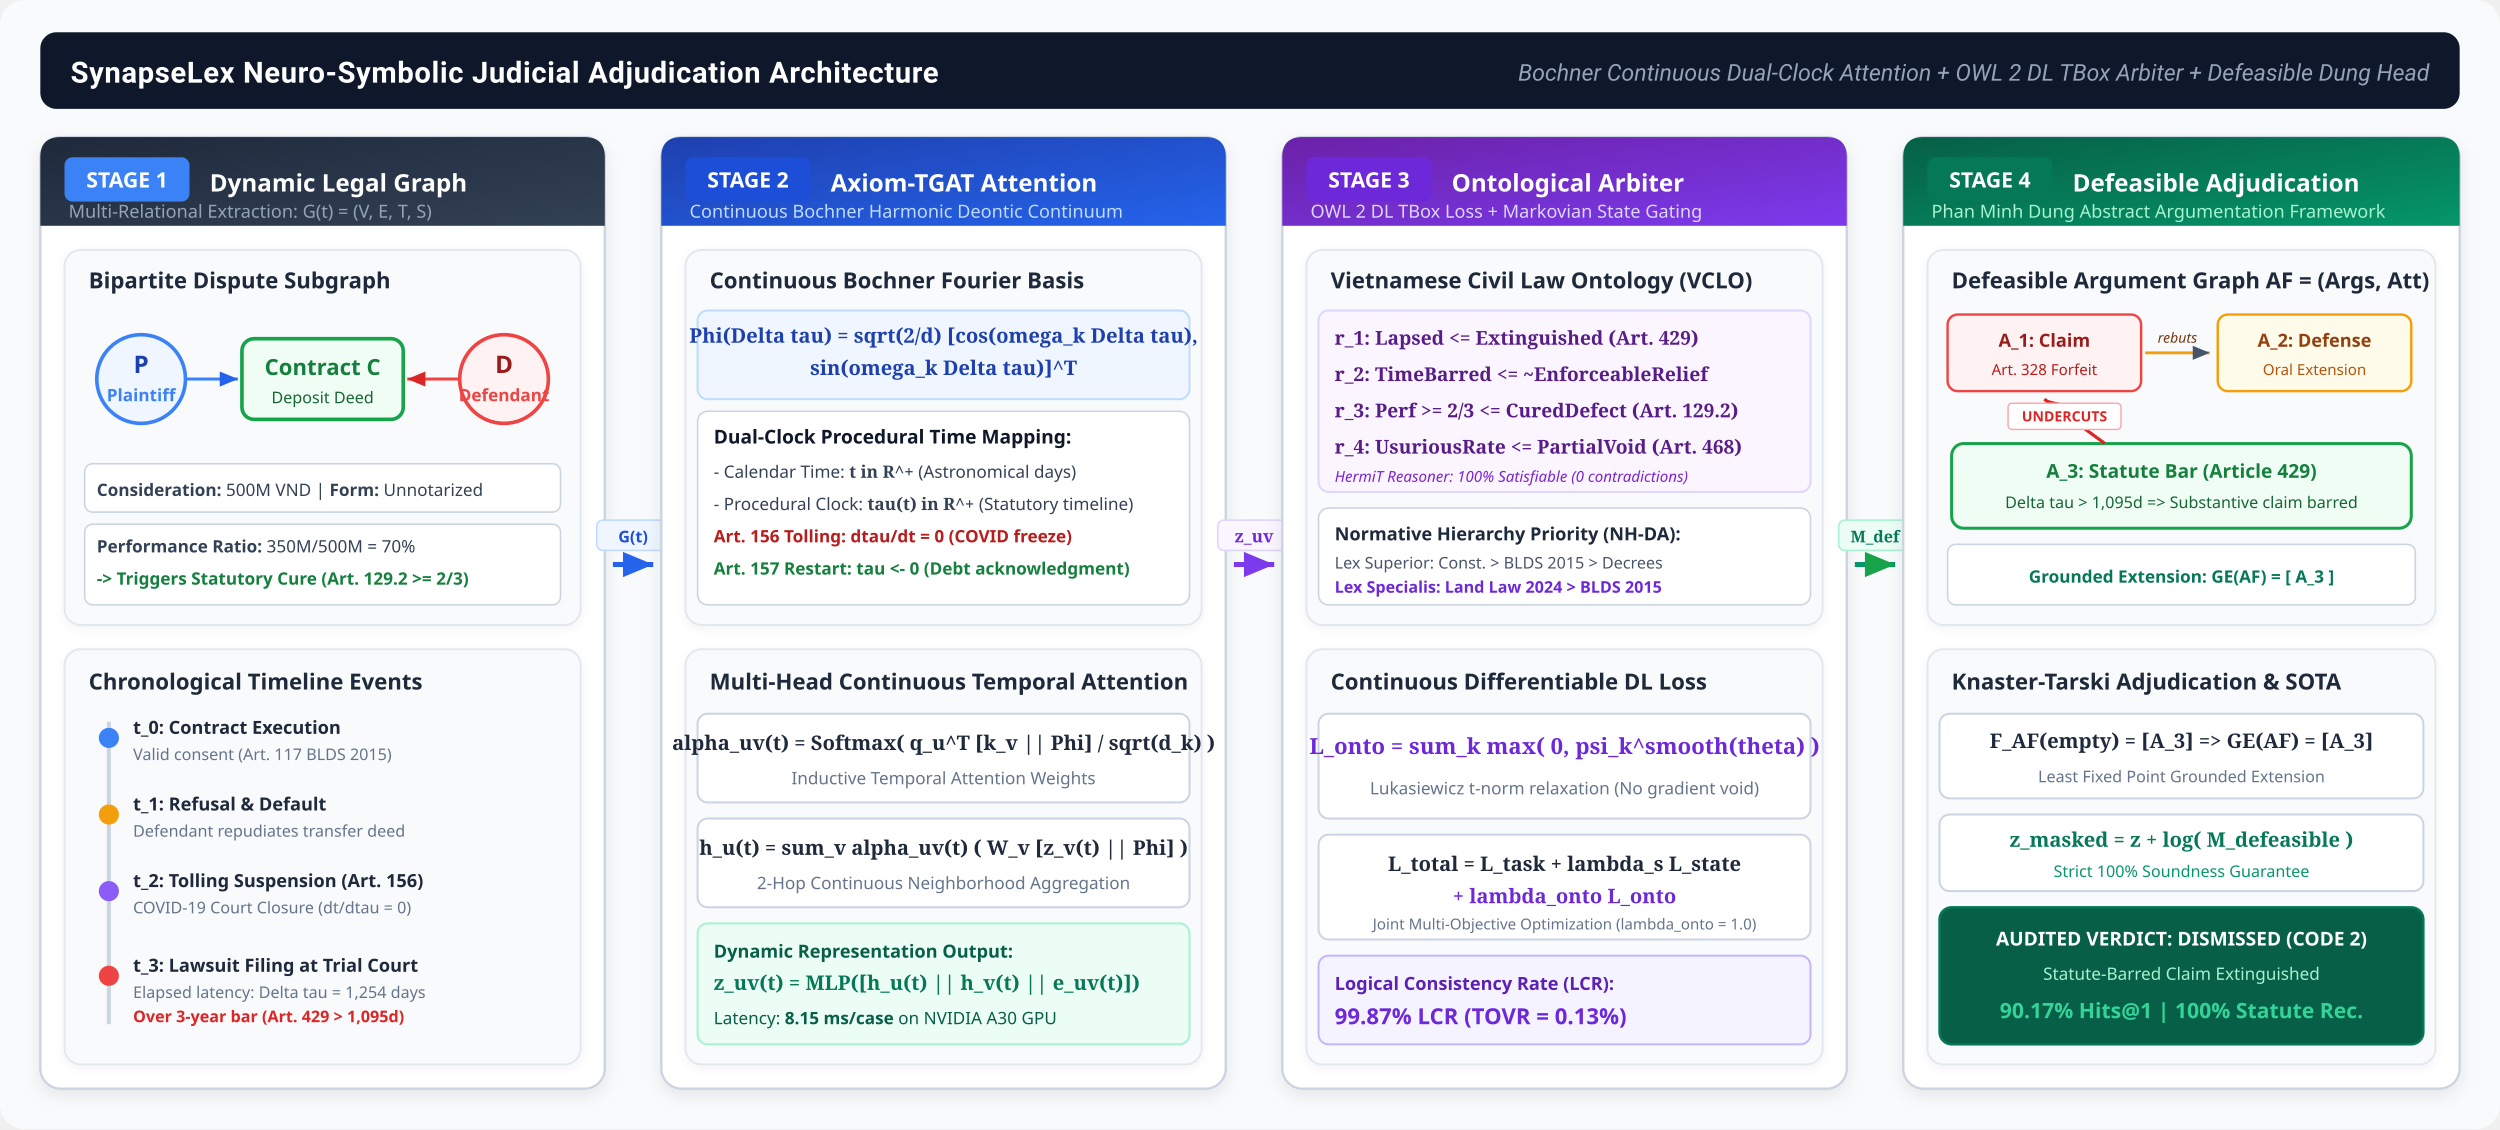
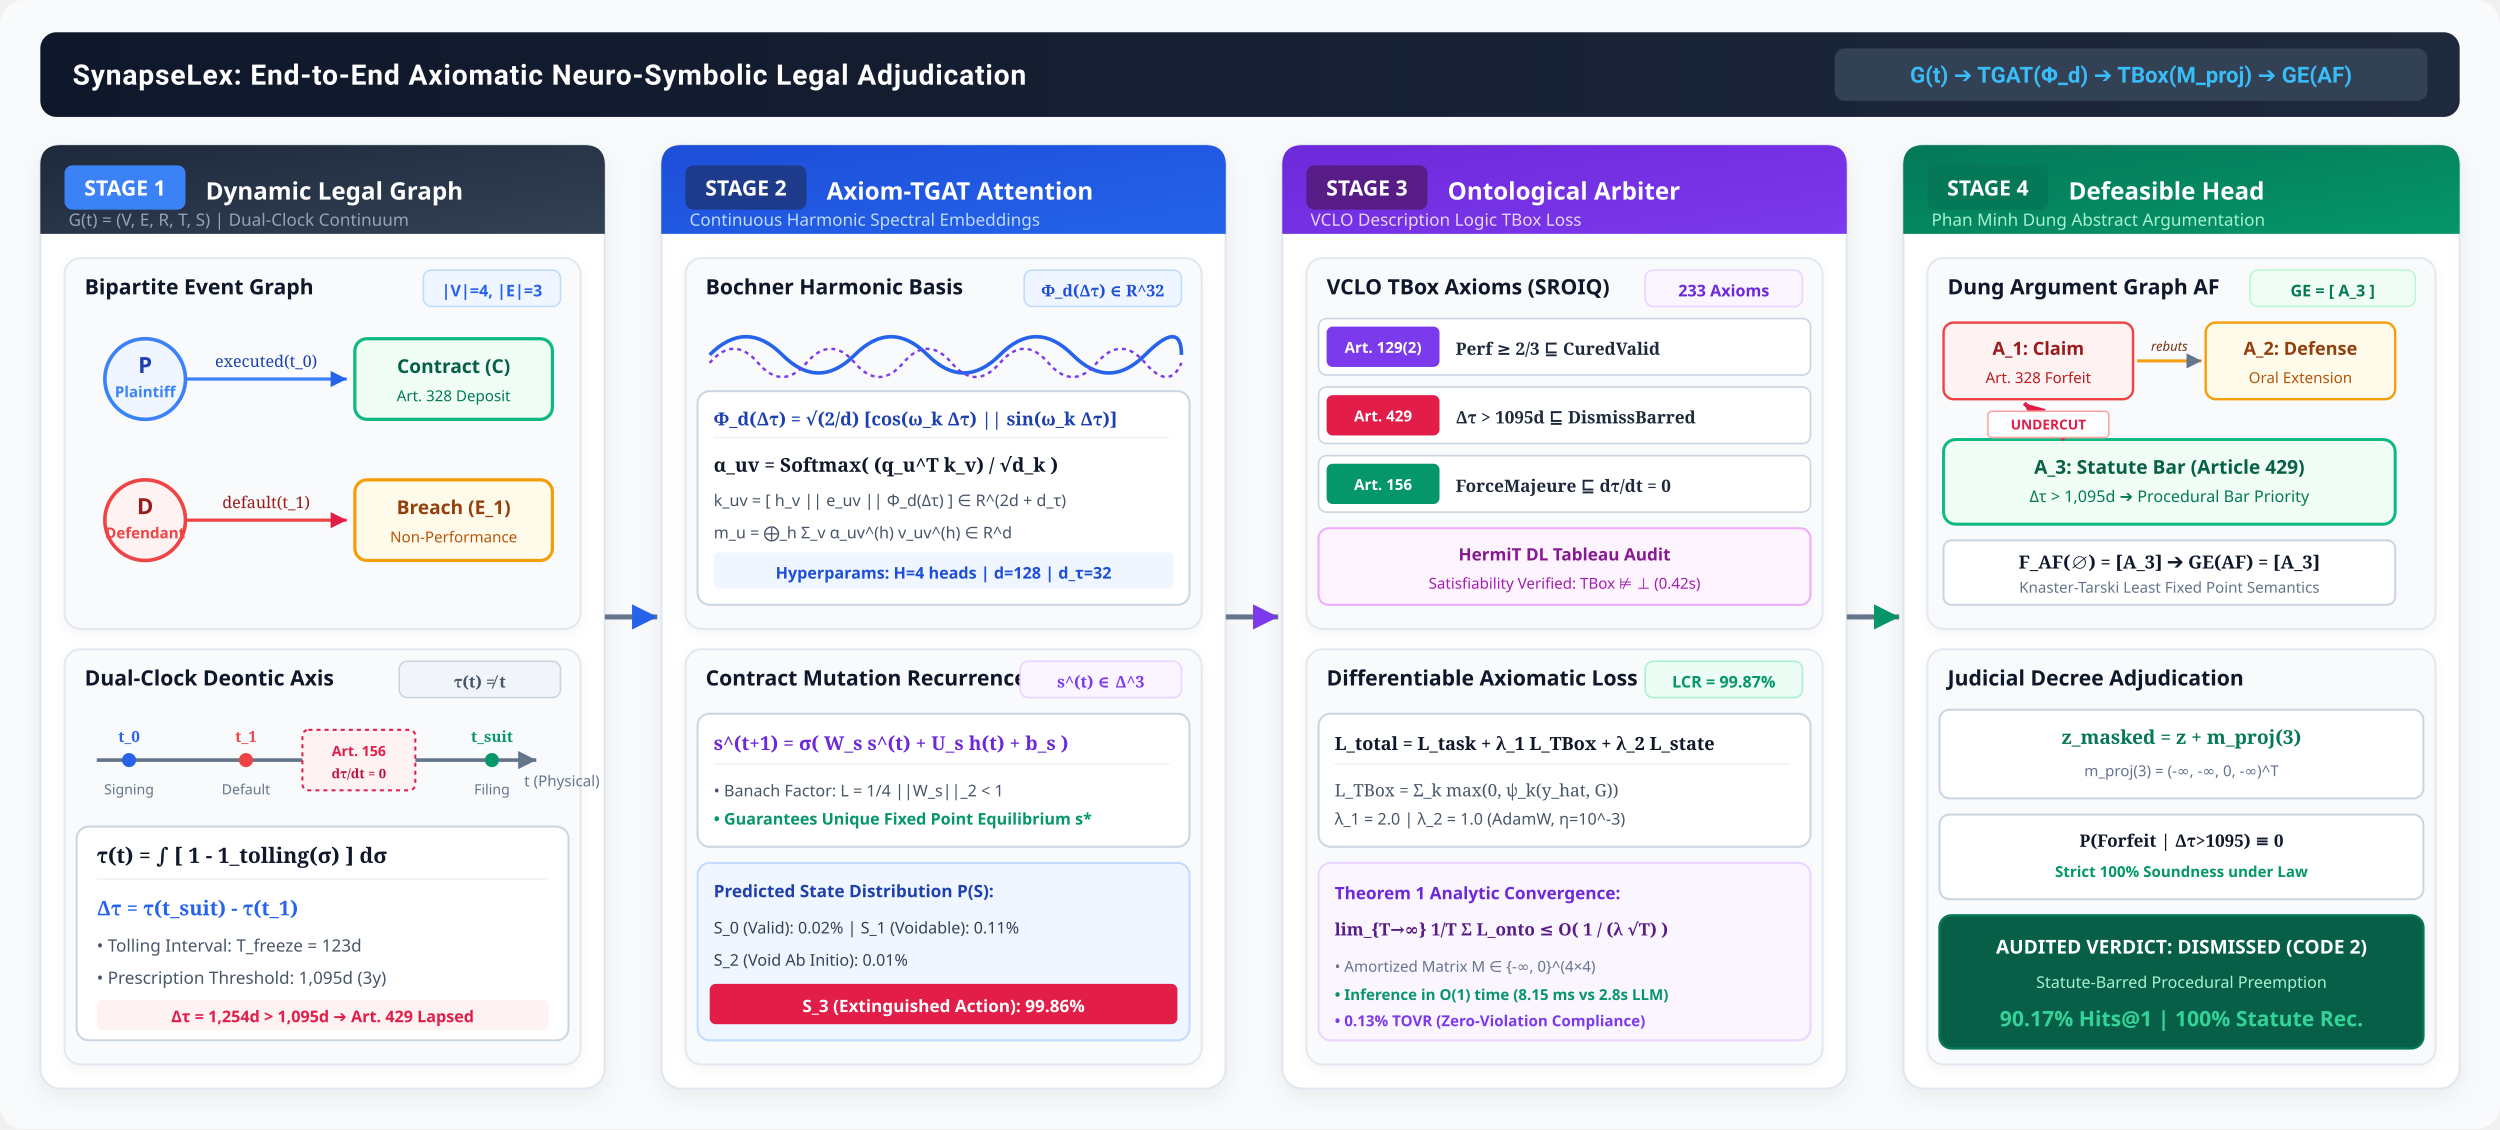
<svg xmlns="http://www.w3.org/2000/svg" width="1240" height="560" viewBox="0 0 1240 560">
  <defs>
-     <filter id="cardShadow" x="-3%" y="-3%" width="106%" height="108%" filterUnits="userSpaceOnUse">
-       <feDropShadow dx="0" dy="3" stdDeviation="4" flood-color="#0f172a" flood-opacity="0.08" />
+     <filter id="cardElevation" x="-2%" y="-2%" width="104%" height="106%" filterUnits="userSpaceOnUse">
+       <feDropShadow dx="0" dy="4" stdDeviation="6" flood-color="#0f172a" flood-opacity="0.06" />
    </filter>
-     <filter id="subCardShadow" x="-2%" y="-2%" width="104%" height="106%" filterUnits="userSpaceOnUse">
-       <feDropShadow dx="0" dy="1.5" stdDeviation="2.5" flood-color="#0f172a" flood-opacity="0.05" />
+     <filter id="subElevation" x="-2%" y="-2%" width="104%" height="106%" filterUnits="userSpaceOnUse">
+       <feDropShadow dx="0" dy="2" stdDeviation="3" flood-color="#0f172a" flood-opacity="0.04" />
    </filter>
-     <marker id="arrowSlate" markerWidth="8" markerHeight="8" refX="6" refY="4" orient="auto">
-       <path d="M 0 1.5 L 6 4 L 0 6.5 z" fill="#475569" />
-     </marker>
-     <marker id="arrowBlue" markerWidth="8" markerHeight="8" refX="6" refY="4" orient="auto">
-       <path d="M 0 1.5 L 6 4 L 0 6.5 z" fill="#2563eb" />
-     </marker>
-     <marker id="arrowGreen" markerWidth="8" markerHeight="8" refX="6" refY="4" orient="auto">
-       <path d="M 0 1.5 L 6 4 L 0 6.5 z" fill="#16a34a" />
-     </marker>
-     <marker id="arrowPurple" markerWidth="8" markerHeight="8" refX="6" refY="4" orient="auto">
-       <path d="M 0 1.5 L 6 4 L 0 6.5 z" fill="#7c3aed" />
-     </marker>
-     <marker id="arrowRed" markerWidth="8" markerHeight="8" refX="6" refY="4" orient="auto">
-       <path d="M 0 1.5 L 6 4 L 0 6.5 z" fill="#dc2626" />
-     </marker>
-     <linearGradient id="headerGrad1" x1="0%" y1="0%" x2="100%" y2="100%">
+     <marker id="arrSlate" markerWidth="7" markerHeight="7" refX="5" refY="3.5" orient="auto">
+       <path d="M 0 1 L 5 3.5 L 0 6 z" fill="#64748b" />
+     </marker>
+     <marker id="arrBlue" markerWidth="7" markerHeight="7" refX="5" refY="3.5" orient="auto">
+       <path d="M 0 1 L 5 3.5 L 0 6 z" fill="#2563eb" />
+     </marker>
+     <marker id="arrRed" markerWidth="7" markerHeight="7" refX="5" refY="3.5" orient="auto">
+       <path d="M 0 1 L 5 3.5 L 0 6 z" fill="#e11d48" />
+     </marker>
+     <marker id="arrGreen" markerWidth="7" markerHeight="7" refX="5" refY="3.5" orient="auto">
+       <path d="M 0 1 L 5 3.5 L 0 6 z" fill="#059669" />
+     </marker>
+     <marker id="arrPurple" markerWidth="7" markerHeight="7" refX="5" refY="3.5" orient="auto">
+       <path d="M 0 1 L 5 3.5 L 0 6 z" fill="#7c3aed" />
+     </marker>
+     <linearGradient id="headerGrad" x1="0%" y1="0%" x2="100%" y2="0%">
+       <stop offset="0%" stop-color="#0f172a" />
+       <stop offset="100%" stop-color="#1e293b" />
+     </linearGradient>
+     <linearGradient id="s1Grad" x1="0%" y1="0%" x2="100%" y2="100%">
      <stop offset="0%" stop-color="#1e293b" />
      <stop offset="100%" stop-color="#334155" />
    </linearGradient>
-     <linearGradient id="headerGrad2" x1="0%" y1="0%" x2="100%" y2="100%">
-       <stop offset="0%" stop-color="#1e40af" />
+     <linearGradient id="s2Grad" x1="0%" y1="0%" x2="100%" y2="100%">
+       <stop offset="0%" stop-color="#1d4ed8" />
      <stop offset="100%" stop-color="#2563eb" />
    </linearGradient>
-     <linearGradient id="headerGrad3" x1="0%" y1="0%" x2="100%" y2="100%">
-       <stop offset="0%" stop-color="#6b21a8" />
+     <linearGradient id="s3Grad" x1="0%" y1="0%" x2="100%" y2="100%">
+       <stop offset="0%" stop-color="#6d28d9" />
      <stop offset="100%" stop-color="#7c3aed" />
    </linearGradient>
-     <linearGradient id="headerGrad4" x1="0%" y1="0%" x2="100%" y2="100%">
-       <stop offset="0%" stop-color="#065f46" />
+     <linearGradient id="s4Grad" x1="0%" y1="0%" x2="100%" y2="100%">
+       <stop offset="0%" stop-color="#047857" />
      <stop offset="100%" stop-color="#059669" />
    </linearGradient>
  </defs>
  <rect width="1240" height="560" fill="#f8fafc" rx="12" />
-   <rect x="20" y="16" width="1200" height="38" rx="8" fill="#0f172a" />
-   <text x="35" y="41" font-family="-apple-system, BlinkMacSystemFont, 'Segoe UI', Roboto, Helvetica, Arial, sans-serif" font-size="14.5" font-weight="700" fill="#ffffff" letter-spacing="0.3px">SynapseLex Neuro-Symbolic Judicial Adjudication Architecture</text>
-   <text x="1205" y="40" text-anchor="end" font-family="-apple-system, BlinkMacSystemFont, 'Segoe UI', Roboto, Helvetica, Arial, sans-serif" font-size="11.5" font-style="italic" fill="#94a3b8">Bochner Continuous Dual-Clock Attention + OWL 2 DL TBox Arbiter + Defeasible Dung Head</text>
-   <g transform="translate(20, 68)">
-     <rect width="280" height="472" rx="10" fill="#ffffff" stroke="#cbd5e1" stroke-width="1.2" filter="url(#cardShadow)" />
-     <path d="M 0 10 Q 0 0 10 0 L 270 0 Q 280 0 280 10 L 280 44 L 0 44 Z" fill="url(#headerGrad1)" />
-     <rect x="12" y="10" width="62" height="22" rx="4" fill="#3b82f6" />
-     <text x="43" y="25" text-anchor="middle" font-family="sans-serif" font-size="10.5" font-weight="800" fill="#ffffff">STAGE 1</text>
-     <text x="84" y="27" font-family="sans-serif" font-size="12" font-weight="700" fill="#ffffff">Dynamic Legal Graph</text>
-     <text x="14" y="40" font-family="sans-serif" font-size="9" fill="#94a3b8">Multi-Relational Extraction: G(t) = (V, E, T, S)</text>
-     <rect x="12" y="56" width="256" height="186" rx="8" fill="#f8fafc" stroke="#e2e8f0" stroke-width="1" filter="url(#subCardShadow)" />
-     <text x="24" y="75" font-family="sans-serif" font-size="11" font-weight="700" fill="#1e293b">Bipartite Dispute Subgraph</text>
-     <circle cx="50" cy="120" r="22" fill="#eff6ff" stroke="#3b82f6" stroke-width="1.8" />
-     <text x="50" y="117" text-anchor="middle" font-family="sans-serif" font-size="12" font-weight="800" fill="#1e40af">P</text>
-     <text x="50" y="131" text-anchor="middle" font-family="sans-serif" font-size="8.5" font-weight="600" fill="#3b82f6">Plaintiff</text>
-     <circle cx="230" cy="120" r="22" fill="#fef2f2" stroke="#ef4444" stroke-width="1.8" />
-     <text x="230" y="117" text-anchor="middle" font-family="sans-serif" font-size="12" font-weight="800" fill="#991b1b">D</text>
-     <text x="230" y="131" text-anchor="middle" font-family="sans-serif" font-size="8.5" font-weight="600" fill="#ef4444">Defendant</text>
-     <rect x="100" y="100" width="80" height="40" rx="6" fill="#f0fdf4" stroke="#16a34a" stroke-width="1.8" />
-     <text x="140" y="118" text-anchor="middle" font-family="sans-serif" font-size="11" font-weight="800" fill="#15803d">Contract C</text>
-     <text x="140" y="132" text-anchor="middle" font-family="sans-serif" font-size="8" fill="#166534">Deposit Deed</text>
-     <line x1="72" y1="120" x2="98" y2="120" stroke="#3b82f6" stroke-width="1.5" marker-end="url(#arrowBlue)" />
-     <line x1="208" y1="120" x2="182" y2="120" stroke="#ef4444" stroke-width="1.5" marker-end="url(#arrowRed)" />
-     <rect x="22" y="162" width="236" height="24" rx="4" fill="#ffffff" stroke="#cbd5e1" stroke-width="0.8" />
-     <text x="28" y="178" font-family="sans-serif" font-size="8.5" fill="#334155">
-       <tspan font-weight="bold">Consideration:</tspan> 500M VND | <tspan font-weight="bold">Form:</tspan> Unnotarized</text>
-     <rect x="22" y="192" width="236" height="40" rx="4" fill="#ffffff" stroke="#cbd5e1" stroke-width="0.8" />
-     <text x="28" y="206" font-family="sans-serif" font-size="8.5" fill="#334155">
-       <tspan font-weight="bold">Performance Ratio:</tspan> 350M/500M = 70%</text>
-     <text x="28" y="222" font-family="sans-serif" font-size="8.5" font-weight="700" fill="#15803d">-&gt; Triggers Statutory Cure (Art. 129.2 &gt;= 2/3)</text>
-     <rect x="12" y="254" width="256" height="206" rx="8" fill="#f8fafc" stroke="#e2e8f0" stroke-width="1" filter="url(#subCardShadow)" />
-     <text x="24" y="274" font-family="sans-serif" font-size="11" font-weight="700" fill="#1e293b">Chronological Timeline Events</text>
-     <line x1="34" y1="290" x2="34" y2="440" stroke="#cbd5e1" stroke-width="2" />
-     <circle cx="34" cy="298" r="5" fill="#3b82f6" />
-     <text x="46" y="296" font-family="sans-serif" font-size="9" font-weight="700" fill="#1e293b">t_0: Contract Execution</text>
-     <text x="46" y="309" font-family="sans-serif" font-size="8" fill="#64748b">Valid consent (Art. 117 BLDS 2015)</text>
-     <circle cx="34" cy="336" r="5" fill="#f59e0b" />
-     <text x="46" y="334" font-family="sans-serif" font-size="9" font-weight="700" fill="#1e293b">t_1: Refusal &amp; Default</text>
-     <text x="46" y="347" font-family="sans-serif" font-size="8" fill="#64748b">Defendant repudiates transfer deed</text>
-     <circle cx="34" cy="374" r="5" fill="#8b5cf6" />
-     <text x="46" y="372" font-family="sans-serif" font-size="9" font-weight="700" fill="#1e293b">t_2: Tolling Suspension (Art. 156)</text>
-     <text x="46" y="385" font-family="sans-serif" font-size="8" fill="#64748b">COVID-19 Court Closure (dt/dtau = 0)</text>
-     <circle cx="34" cy="416" r="5" fill="#ef4444" />
-     <text x="46" y="414" font-family="sans-serif" font-size="9" font-weight="700" fill="#1e293b">t_3: Lawsuit Filing at Trial Court</text>
-     <text x="46" y="427" font-family="sans-serif" font-size="8" fill="#64748b">Elapsed latency: Delta tau = 1,254 days</text>
-     <text x="46" y="439" font-family="sans-serif" font-size="8" font-weight="700" fill="#dc2626">Over 3-year bar (Art. 429 &gt; 1,095d)</text>
-   </g>
-   <g transform="translate(304, 280)">
-     <line x1="0" y1="0" x2="20" y2="0" stroke="#2563eb" stroke-width="2.5" marker-end="url(#arrowBlue)" />
-     <rect x="-8" y="-22" width="36" height="15" rx="3" fill="#eff6ff" stroke="#bfdbfe" stroke-width="0.8" />
-     <text x="10" y="-11" text-anchor="middle" font-family="sans-serif" font-size="8" font-weight="700" fill="#1d4ed8">G(t)</text>
-   </g>
-   <g transform="translate(328, 68)">
-     <rect width="280" height="472" rx="10" fill="#ffffff" stroke="#cbd5e1" stroke-width="1.2" filter="url(#cardShadow)" />
-     <path d="M 0 10 Q 0 0 10 0 L 270 0 Q 280 0 280 10 L 280 44 L 0 44 Z" fill="url(#headerGrad2)" />
-     <rect x="12" y="10" width="62" height="22" rx="4" fill="#1d4ed8" />
-     <text x="43" y="25" text-anchor="middle" font-family="sans-serif" font-size="10.5" font-weight="800" fill="#ffffff">STAGE 2</text>
-     <text x="84" y="27" font-family="sans-serif" font-size="12" font-weight="700" fill="#ffffff">Axiom-TGAT Attention</text>
-     <text x="14" y="40" font-family="sans-serif" font-size="9" fill="#bfdbfe">Continuous Bochner Harmonic Deontic Continuum</text>
-     <rect x="12" y="56" width="256" height="186" rx="8" fill="#f8fafc" stroke="#e2e8f0" stroke-width="1" filter="url(#subCardShadow)" />
-     <text x="24" y="75" font-family="sans-serif" font-size="11" font-weight="700" fill="#1e293b">Continuous Bochner Fourier Basis</text>
-     <rect x="18" y="86" width="244" height="44" rx="5" fill="#eff6ff" stroke="#bfdbfe" stroke-width="1" />
-     <text x="140" y="102" text-anchor="middle" font-family="serif" font-size="10" font-weight="700" fill="#1e40af">Phi(Delta tau) = sqrt(2/d) [cos(omega_k Delta tau),</text>
-     <text x="140" y="118" text-anchor="middle" font-family="serif" font-size="10" font-weight="700" fill="#1e40af">sin(omega_k Delta tau)]^T</text>
-     <rect x="18" y="136" width="244" height="96" rx="5" fill="#ffffff" stroke="#cbd5e1" stroke-width="0.8" />
-     <text x="26" y="152" font-family="sans-serif" font-size="9.5" font-weight="700" fill="#0f172a">Dual-Clock Procedural Time Mapping:</text>
-     <text x="26" y="169" font-family="sans-serif" font-size="8.5" fill="#334155">- Calendar Time: <tspan font-family="serif" font-weight="bold">t in R^+</tspan> (Astronomical days)</text>
-     <text x="26" y="185" font-family="sans-serif" font-size="8.5" fill="#334155">- Procedural Clock: <tspan font-family="serif" font-weight="bold">tau(t) in R^+</tspan> (Statutory timeline)</text>
-     <text x="26" y="201" font-family="sans-serif" font-size="8.5" font-weight="700" fill="#b91c1c">Art. 156 Tolling: dtau/dt = 0 (COVID freeze)</text>
-     <text x="26" y="217" font-family="sans-serif" font-size="8.5" font-weight="700" fill="#15803d">Art. 157 Restart: tau &lt;- 0 (Debt acknowledgment)</text>
-     <rect x="12" y="254" width="256" height="206" rx="8" fill="#f8fafc" stroke="#e2e8f0" stroke-width="1" filter="url(#subCardShadow)" />
-     <text x="24" y="274" font-family="sans-serif" font-size="11" font-weight="700" fill="#1e293b">Multi-Head Continuous Temporal Attention</text>
-     <rect x="18" y="286" width="244" height="44" rx="5" fill="#ffffff" stroke="#cbd5e1" stroke-width="1" />
-     <text x="140" y="304" text-anchor="middle" font-family="serif" font-size="10" font-weight="700" fill="#1e293b">alpha_uv(t) = Softmax( q_u^T [k_v || Phi] / sqrt(d_k) )</text>
-     <text x="140" y="321" text-anchor="middle" font-family="sans-serif" font-size="8.5" fill="#64748b">Inductive Temporal Attention Weights</text>
-     <rect x="18" y="338" width="244" height="44" rx="5" fill="#ffffff" stroke="#cbd5e1" stroke-width="1" />
-     <text x="140" y="356" text-anchor="middle" font-family="serif" font-size="10" font-weight="700" fill="#1e293b">h_u(t) = sum_v alpha_uv(t) ( W_v [z_v(t) || Phi] )</text>
-     <text x="140" y="373" text-anchor="middle" font-family="sans-serif" font-size="8.5" fill="#64748b">2-Hop Continuous Neighborhood Aggregation</text>
-     <rect x="18" y="390" width="244" height="60" rx="5" fill="#ecfdf5" stroke="#a7f3d0" stroke-width="1" />
-     <text x="26" y="407" font-family="sans-serif" font-size="9" font-weight="700" fill="#065f46">Dynamic Representation Output:</text>
-     <text x="26" y="423" font-family="serif" font-size="10" font-weight="700" fill="#047857">z_uv(t) = MLP([h_u(t) || h_v(t) || e_uv(t)])</text>
-     <text x="26" y="440" font-family="sans-serif" font-size="8.5" fill="#065f46">Latency: <tspan font-weight="bold">8.15 ms/case</tspan> on NVIDIA A30 GPU</text>
-   </g>
-   <g transform="translate(612, 280)">
-     <line x1="0" y1="0" x2="20" y2="0" stroke="#7c3aed" stroke-width="2.5" marker-end="url(#arrowPurple)" />
-     <rect x="-8" y="-22" width="36" height="15" rx="3" fill="#faf5ff" stroke="#ddd6fe" stroke-width="0.8" />
-     <text x="10" y="-11" text-anchor="middle" font-family="serif" font-size="8.5" font-weight="700" fill="#6d28d9">z_uv</text>
-   </g>
-   <g transform="translate(636, 68)">
-     <rect width="280" height="472" rx="10" fill="#ffffff" stroke="#cbd5e1" stroke-width="1.2" filter="url(#cardShadow)" />
-     <path d="M 0 10 Q 0 0 10 0 L 270 0 Q 280 0 280 10 L 280 44 L 0 44 Z" fill="url(#headerGrad3)" />
-     <rect x="12" y="10" width="62" height="22" rx="4" fill="#6d28d9" />
-     <text x="43" y="25" text-anchor="middle" font-family="sans-serif" font-size="10.5" font-weight="800" fill="#ffffff">STAGE 3</text>
-     <text x="84" y="27" font-family="sans-serif" font-size="12" font-weight="700" fill="#ffffff">Ontological Arbiter</text>
-     <text x="14" y="40" font-family="sans-serif" font-size="9" fill="#ddd6fe">OWL 2 DL TBox Loss + Markovian State Gating</text>
-     <rect x="12" y="56" width="256" height="186" rx="8" fill="#f8fafc" stroke="#e2e8f0" stroke-width="1" filter="url(#subCardShadow)" />
-     <text x="24" y="75" font-family="sans-serif" font-size="11" font-weight="700" fill="#1e293b">Vietnamese Civil Law Ontology (VCLO)</text>
-     <rect x="18" y="86" width="244" height="90" rx="5" fill="#faf5ff" stroke="#ddd6fe" stroke-width="1" />
-     <text x="26" y="103" font-family="serif" font-size="9.5" font-weight="700" fill="#581c87">r_1: Lapsed &lt;= Extinguished (Art. 429)</text>
-     <text x="26" y="121" font-family="serif" font-size="9.5" font-weight="700" fill="#581c87">r_2: TimeBarred &lt;= ~EnforceableRelief</text>
-     <text x="26" y="139" font-family="serif" font-size="9.5" font-weight="700" fill="#581c87">r_3: Perf &gt;= 2/3 &lt;= CuredDefect (Art. 129.2)</text>
-     <text x="26" y="157" font-family="serif" font-size="9.5" font-weight="700" fill="#581c87">r_4: UsuriousRate &lt;= PartialVoid (Art. 468)</text>
-     <text x="26" y="171" font-family="sans-serif" font-size="7.5" font-style="italic" fill="#7e22ce">HermiT Reasoner: 100% Satisfiable (0 contradictions)</text>
-     <rect x="18" y="184" width="244" height="48" rx="5" fill="#ffffff" stroke="#cbd5e1" stroke-width="0.8" />
-     <text x="26" y="200" font-family="sans-serif" font-size="9" font-weight="700" fill="#1e293b">Normative Hierarchy Priority (NH-DA):</text>
-     <text x="26" y="214" font-family="sans-serif" font-size="8" fill="#475569">Lex Superior: Const. &gt; BLDS 2015 &gt; Decrees</text>
-     <text x="26" y="226" font-family="sans-serif" font-size="8" font-weight="700" fill="#6d28d9">Lex Specialis: Land Law 2024 &gt; BLDS 2015</text>
-     <rect x="12" y="254" width="256" height="206" rx="8" fill="#f8fafc" stroke="#e2e8f0" stroke-width="1" filter="url(#subCardShadow)" />
-     <text x="24" y="274" font-family="sans-serif" font-size="11" font-weight="700" fill="#1e293b">Continuous Differentiable DL Loss</text>
-     <rect x="18" y="286" width="244" height="52" rx="5" fill="#ffffff" stroke="#cbd5e1" stroke-width="1" />
-     <text x="140" y="306" text-anchor="middle" font-family="serif" font-size="11" font-weight="700" fill="#6d28d9">L_onto = sum_k max( 0, psi_k^smooth(theta) )</text>
-     <text x="140" y="326" text-anchor="middle" font-family="sans-serif" font-size="8.5" fill="#64748b">Lukasiewicz t-norm relaxation (No gradient void)</text>
-     <rect x="18" y="346" width="244" height="52" rx="5" fill="#ffffff" stroke="#cbd5e1" stroke-width="1" />
-     <text x="140" y="364" text-anchor="middle" font-family="serif" font-size="10" font-weight="700" fill="#1e293b">L_total = L_task + lambda_s L_state</text>
-     <text x="140" y="380" text-anchor="middle" font-family="serif" font-size="10" font-weight="700" fill="#6d28d9">+ lambda_onto L_onto</text>
-     <text x="140" y="393" text-anchor="middle" font-family="sans-serif" font-size="7.5" fill="#64748b">Joint Multi-Objective Optimization (lambda_onto = 1.0)</text>
-     <rect x="18" y="406" width="244" height="44" rx="5" fill="#f5f3ff" stroke="#c4b5fd" stroke-width="1" />
-     <text x="26" y="423" font-family="sans-serif" font-size="9" font-weight="800" fill="#5b21b6">Logical Consistency Rate (LCR):</text>
-     <text x="26" y="440" font-family="sans-serif" font-size="11" font-weight="800" fill="#6d28d9">99.87% LCR (TOVR = 0.13%)</text>
-   </g>
-   <g transform="translate(920, 280)">
-     <line x1="0" y1="0" x2="20" y2="0" stroke="#059669" stroke-width="2.5" marker-end="url(#arrowGreen)" />
-     <rect x="-8" y="-22" width="36" height="15" rx="3" fill="#ecfdf5" stroke="#a7f3d0" stroke-width="0.8" />
-     <text x="10" y="-11" text-anchor="middle" font-family="serif" font-size="8" font-weight="700" fill="#047857">M_def</text>
-   </g>
-   <g transform="translate(944, 68)">
-     <rect width="276" height="472" rx="10" fill="#ffffff" stroke="#cbd5e1" stroke-width="1.2" filter="url(#cardShadow)" />
-     <path d="M 0 10 Q 0 0 10 0 L 266 0 Q 276 0 276 10 L 276 44 L 0 44 Z" fill="url(#headerGrad4)" />
-     <rect x="12" y="10" width="62" height="22" rx="4" fill="#047857" />
-     <text x="43" y="25" text-anchor="middle" font-family="sans-serif" font-size="10.5" font-weight="800" fill="#ffffff">STAGE 4</text>
-     <text x="84" y="27" font-family="sans-serif" font-size="12" font-weight="700" fill="#ffffff">Defeasible Adjudication</text>
-     <text x="14" y="40" font-family="sans-serif" font-size="9" fill="#a7f3d0">Phan Minh Dung Abstract Argumentation Framework</text>
-     <rect x="12" y="56" width="252" height="186" rx="8" fill="#f8fafc" stroke="#e2e8f0" stroke-width="1" filter="url(#subCardShadow)" />
-     <text x="24" y="75" font-family="sans-serif" font-size="11" font-weight="700" fill="#1e293b">Defeasible Argument Graph AF = (Args, Att)</text>
-     <rect x="22" y="88" width="96" height="38" rx="5" fill="#fef2f2" stroke="#ef4444" stroke-width="1.2" />
-     <text x="70" y="104" text-anchor="middle" font-family="sans-serif" font-size="9" font-weight="800" fill="#991b1b">A_1: Claim</text>
-     <text x="70" y="118" text-anchor="middle" font-family="sans-serif" font-size="7.5" fill="#b91c1c">Art. 328 Forfeit</text>
-     <rect x="156" y="88" width="96" height="38" rx="5" fill="#fffbeb" stroke="#f59e0b" stroke-width="1.2" />
-     <text x="204" y="104" text-anchor="middle" font-family="sans-serif" font-size="9" font-weight="800" fill="#92400e">A_2: Defense</text>
-     <text x="204" y="118" text-anchor="middle" font-family="sans-serif" font-size="7.5" fill="#b45309">Oral Extension</text>
-     <line x1="120" y1="107" x2="152" y2="107" stroke="#f59e0b" stroke-width="1.4" marker-end="url(#arrowSlate)" />
-     <text x="136" y="102" text-anchor="middle" font-family="sans-serif" font-size="7" font-style="italic" fill="#78350f">rebuts</text>
-     <rect x="24" y="152" width="228" height="42" rx="6" fill="#f0fdf4" stroke="#16a34a" stroke-width="1.5" />
-     <text x="138" y="169" text-anchor="middle" font-family="sans-serif" font-size="9.5" font-weight="800" fill="#15803d">A_3: Statute Bar (Article 429)</text>
-     <text x="138" y="184" text-anchor="middle" font-family="sans-serif" font-size="8" fill="#166534">Delta tau &gt; 1,095d =&gt; Substantive claim barred</text>
-     <path d="M 100 152 L 70 130" stroke="#dc2626" stroke-width="1.6" fill="none" marker-end="url(#arrowRed)" />
-     <rect x="52" y="132" width="56" height="13" rx="2" fill="#ffffff" stroke="#fca5a5" stroke-width="0.7" />
-     <text x="80" y="141" text-anchor="middle" font-family="sans-serif" font-size="7" font-weight="700" fill="#dc2626">UNDERCUTS</text>
-     <rect x="22" y="202" width="232" height="30" rx="4" fill="#ffffff" stroke="#cbd5e1" stroke-width="0.8" />
-     <text x="138" y="221" text-anchor="middle" font-family="sans-serif" font-size="8.5" font-weight="700" fill="#047857">Grounded Extension: GE(AF) = [ A_3 ]</text>
-     <rect x="12" y="254" width="252" height="206" rx="8" fill="#f8fafc" stroke="#e2e8f0" stroke-width="1" filter="url(#subCardShadow)" />
-     <text x="24" y="274" font-family="sans-serif" font-size="11" font-weight="700" fill="#1e293b">Knaster-Tarski Adjudication &amp; SOTA</text>
-     <rect x="18" y="286" width="240" height="42" rx="5" fill="#ffffff" stroke="#cbd5e1" stroke-width="1" />
-     <text x="138" y="303" text-anchor="middle" font-family="serif" font-size="10" font-weight="700" fill="#1e293b">F_AF(empty) = [A_3] =&gt; GE(AF) = [A_3]</text>
-     <text x="138" y="320" text-anchor="middle" font-family="sans-serif" font-size="8" fill="#64748b">Least Fixed Point Grounded Extension</text>
-     <rect x="18" y="336" width="240" height="38" rx="5" fill="#ffffff" stroke="#cbd5e1" stroke-width="1" />
-     <text x="138" y="352" text-anchor="middle" font-family="serif" font-size="10" font-weight="700" fill="#047857">z_masked = z + log( M_defeasible )</text>
-     <text x="138" y="367" text-anchor="middle" font-family="sans-serif" font-size="8" fill="#059669">Strict 100% Soundness Guarantee</text>
-     <rect x="18" y="382" width="240" height="68" rx="6" fill="#065f46" stroke="#047857" stroke-width="1.2" />
+   <rect x="20" y="16" width="1200" height="42" rx="8" fill="url(#headerGrad)" />
+   <text x="36" y="42" font-family="-apple-system, BlinkMacSystemFont, 'Segoe UI', Roboto, sans-serif" font-size="14" font-weight="700" fill="#ffffff" letter-spacing="0.4px">SynapseLex: End-to-End Axiomatic Neuro-Symbolic Legal Adjudication</text>
+   <rect x="910" y="24" width="294" height="26" rx="5" fill="#334155" />
+   <text x="1057" y="41" text-anchor="middle" font-family="-apple-system, BlinkMacSystemFont, 'Segoe UI', Roboto, sans-serif" font-size="11" font-weight="600" fill="#38bdf8">G(t) ➔ TGAT(Φ_d) ➔ TBox(M_proj) ➔ GE(AF)</text>
+   <g transform="translate(20, 72)">
+     <rect width="280" height="468" rx="10" fill="#ffffff" stroke="#e2e8f0" stroke-width="1.2" filter="url(#cardElevation)" />
+     <path d="M 0 10 Q 0 0 10 0 L 270 0 Q 280 0 280 10 L 280 44 L 0 44 Z" fill="url(#s1Grad)" />
+     <rect x="12" y="10" width="60" height="22" rx="4" fill="#3b82f6" />
+     <text x="42" y="25" text-anchor="middle" font-family="sans-serif" font-size="10.5" font-weight="800" fill="#ffffff">STAGE 1</text>
+     <text x="82" y="27" font-family="sans-serif" font-size="12" font-weight="700" fill="#ffffff">Dynamic Legal Graph</text>
+     <text x="14" y="40" font-family="sans-serif" font-size="8.5" fill="#94a3b8">G(t) = (V, E, R, T, S) | Dual-Clock Continuum</text>
+     <rect x="12" y="56" width="256" height="184" rx="8" fill="#f8fafc" stroke="#e2e8f0" stroke-width="1" filter="url(#subElevation)" />
+     <text x="22" y="74" font-family="sans-serif" font-size="10.5" font-weight="700" fill="#0f172a">Bipartite Event Graph</text>
+     <rect x="190" y="62" width="68" height="18" rx="4" fill="#eff6ff" stroke="#bfdbfe" stroke-width="0.8" />
+     <text x="224" y="75" text-anchor="middle" font-family="sans-serif" font-size="8" font-weight="700" fill="#2563eb">|V|=4, |E|=3</text>
+     <circle cx="52" cy="116" r="20" fill="#eff6ff" stroke="#3b82f6" stroke-width="1.8" />
+     <text x="52" y="113" text-anchor="middle" font-family="sans-serif" font-size="11" font-weight="800" fill="#1e40af">P</text>
+     <text x="52" y="125" text-anchor="middle" font-family="sans-serif" font-size="7.5" font-weight="600" fill="#3b82f6">Plaintiff</text>
+     <circle cx="52" cy="186" r="20" fill="#fef2f2" stroke="#ef4444" stroke-width="1.8" />
+     <text x="52" y="183" text-anchor="middle" font-family="sans-serif" font-size="11" font-weight="800" fill="#991b1b">D</text>
+     <text x="52" y="195" text-anchor="middle" font-family="sans-serif" font-size="7.5" font-weight="600" fill="#ef4444">Defendant</text>
+     <rect x="156" y="96" width="98" height="40" rx="6" fill="#f0fdf4" stroke="#10b981" stroke-width="1.6" />
+     <text x="205" y="113" text-anchor="middle" font-family="sans-serif" font-size="9.5" font-weight="800" fill="#065f46">Contract (C)</text>
+     <text x="205" y="127" text-anchor="middle" font-family="sans-serif" font-size="7.5" fill="#047857">Art. 328 Deposit</text>
+     <rect x="156" y="166" width="98" height="40" rx="6" fill="#fffbeb" stroke="#f59e0b" stroke-width="1.6" />
+     <text x="205" y="183" text-anchor="middle" font-family="sans-serif" font-size="9.5" font-weight="800" fill="#92400e">Breach (E_1)</text>
+     <text x="205" y="197" text-anchor="middle" font-family="sans-serif" font-size="7.5" fill="#b45309">Non-Performance</text>
+     <path d="M 72 116 L 152 116" stroke="#3b82f6" stroke-width="1.6" marker-end="url(#arrBlue)" />
+     <text x="112" y="110" text-anchor="middle" font-family="serif" font-size="8" fill="#1e40af">executed(t_0)</text>
+     <path d="M 72 186 L 152 186" stroke="#ef4444" stroke-width="1.6" marker-end="url(#arrRed)" />
+     <text x="112" y="180" text-anchor="middle" font-family="serif" font-size="8" fill="#991b1b">default(t_1)</text>
+     <rect x="12" y="250" width="256" height="206" rx="8" fill="#f8fafc" stroke="#e2e8f0" stroke-width="1" filter="url(#subElevation)" />
+     <text x="22" y="268" font-family="sans-serif" font-size="10.5" font-weight="700" fill="#0f172a">Dual-Clock Deontic Axis</text>
+     <rect x="178" y="256" width="80" height="18" rx="4" fill="#f1f5f9" stroke="#cbd5e1" stroke-width="0.8" />
+     <text x="218" y="269" text-anchor="middle" font-family="serif" font-size="8" font-weight="700" fill="#475569">τ(t) ≠ t</text>
+     <line x1="28" y1="305" x2="246" y2="305" stroke="#64748b" stroke-width="1.8" marker-end="url(#arrSlate)" />
+     <text x="240" y="318" font-family="sans-serif" font-size="7.5" fill="#64748b">t (Physical)</text>
+     <circle cx="44" cy="305" r="3.5" fill="#2563eb" />
+     <text x="44" y="296" text-anchor="middle" font-family="serif" font-size="7.5" font-weight="700" fill="#2563eb">t_0</text>
+     <text x="44" y="322" text-anchor="middle" font-family="sans-serif" font-size="7" fill="#64748b">Signing</text>
+     <circle cx="102" cy="305" r="3.5" fill="#ef4444" />
+     <text x="102" y="296" text-anchor="middle" font-family="serif" font-size="7.5" font-weight="700" fill="#ef4444">t_1</text>
+     <text x="102" y="322" text-anchor="middle" font-family="sans-serif" font-size="7" fill="#64748b">Default</text>
+     <rect x="130" y="290" width="56" height="30" rx="3" fill="#fef2f2" stroke="#e11d48" stroke-dasharray="2,2" stroke-width="1" />
+     <text x="158" y="303" text-anchor="middle" font-family="sans-serif" font-size="7" font-weight="800" fill="#e11d48">Art. 156</text>
+     <text x="158" y="314" text-anchor="middle" font-family="serif" font-size="6.5" font-weight="700" fill="#be123c">dτ/dt = 0</text>
+     <circle cx="224" cy="305" r="3.5" fill="#059669" />
+     <text x="224" y="296" text-anchor="middle" font-family="serif" font-size="7.5" font-weight="700" fill="#059669">t_suit</text>
+     <text x="224" y="322" text-anchor="middle" font-family="sans-serif" font-size="7" fill="#64748b">Filing</text>
+     <rect x="18" y="338" width="244" height="106" rx="6" fill="#ffffff" stroke="#cbd5e1" stroke-width="1" />
+     <text x="28" y="356" font-family="serif" font-size="10.5" font-weight="700" fill="#0f172a">τ(t) = ∫ [ 1 - 1_tolling(σ) ] dσ</text>
+     <line x1="28" y1="364" x2="252" y2="364" stroke="#f1f5f9" stroke-width="1" />
+     <text x="28" y="382" font-family="serif" font-size="10" font-weight="700" fill="#2563eb">Δτ = τ(t_suit) - τ(t_1)</text>
+     <text x="28" y="400" font-family="sans-serif" font-size="8.5" fill="#475569">• Tolling Interval: T_freeze = 123d</text>
+     <text x="28" y="416" font-family="sans-serif" font-size="8.5" fill="#475569">• Prescription Threshold: 1,095d (3y)</text>
+     <rect x="28" y="424" width="224" height="15" rx="3" fill="#fef2f2" />
+     <text x="140" y="435" text-anchor="middle" font-family="sans-serif" font-size="8" font-weight="800" fill="#e11d48">Δτ = 1,254d &gt; 1,095d ➔ Art. 429 Lapsed</text>
+   </g>
+   <line x1="300" y1="306" x2="326" y2="306" stroke="#64748b" stroke-width="2.5" marker-end="url(#arrBlue)" />
+   <g transform="translate(328, 72)">
+     <rect width="280" height="468" rx="10" fill="#ffffff" stroke="#e2e8f0" stroke-width="1.2" filter="url(#cardElevation)" />
+     <path d="M 0 10 Q 0 0 10 0 L 270 0 Q 280 0 280 10 L 280 44 L 0 44 Z" fill="url(#s2Grad)" />
+     <rect x="12" y="10" width="60" height="22" rx="4" fill="#1e3a8a" />
+     <text x="42" y="25" text-anchor="middle" font-family="sans-serif" font-size="10.5" font-weight="800" fill="#ffffff">STAGE 2</text>
+     <text x="82" y="27" font-family="sans-serif" font-size="12" font-weight="700" fill="#ffffff">Axiom-TGAT Attention</text>
+     <text x="14" y="40" font-family="sans-serif" font-size="8.5" fill="#bfdbfe">Continuous Harmonic Spectral Embeddings</text>
+     <rect x="12" y="56" width="256" height="184" rx="8" fill="#f8fafc" stroke="#e2e8f0" stroke-width="1" filter="url(#subElevation)" />
+     <text x="22" y="74" font-family="sans-serif" font-size="10.5" font-weight="700" fill="#0f172a">Bochner Harmonic Basis</text>
+     <rect x="180" y="62" width="78" height="18" rx="4" fill="#eff6ff" stroke="#bfdbfe" stroke-width="0.8" />
+     <text x="219" y="75" text-anchor="middle" font-family="serif" font-size="8" font-weight="700" fill="#1d4ed8">Φ_d(Δτ) ∈ R^32</text>
+     <path d="M 24 104 Q 42 86 60 104 T 96 104 T 132 104 T 168 104 T 204 104 T 240 104 T 258 104" fill="none" stroke="#2563eb" stroke-width="1.8" />
+     <path d="M 24 108 Q 36 94 48 108 T 72 108 T 96 108 T 120 108 T 144 108 T 168 108 T 192 108 T 216 108 T 240 108 T 258 108" fill="none" stroke="#7c3aed" stroke-width="1.2" stroke-dasharray="2,2" />
+     <rect x="18" y="122" width="244" height="106" rx="6" fill="#ffffff" stroke="#cbd5e1" stroke-width="1" />
+     <text x="26" y="139" font-family="serif" font-size="9" font-weight="700" fill="#1e40af">Φ_d(Δτ) = √(2/d) [cos(ω_k Δτ) || sin(ω_k Δτ)]</text>
+     <line x1="26" y1="145" x2="252" y2="145" stroke="#f1f5f9" stroke-width="1" />
+     <text x="26" y="162" font-family="serif" font-size="9.5" font-weight="700" fill="#0f172a">α_uv = Softmax( (q_u^T k_v) / √d_k )</text>
+     <text x="26" y="179" font-family="sans-serif" font-size="8" fill="#475569">k_uv = [ h_v || e_uv || Φ_d(Δτ) ] ∈ R^(2d + d_τ)</text>
+     <text x="26" y="195" font-family="sans-serif" font-size="8" fill="#475569">m_u = ⨁_h Σ_v α_uv^(h) v_uv^(h) ∈ R^d</text>
+     <rect x="26" y="202" width="228" height="18" rx="3" fill="#eff6ff" />
+     <text x="140" y="215" text-anchor="middle" font-family="sans-serif" font-size="8" font-weight="800" fill="#1d4ed8">Hyperparams: H=4 heads | d=128 | d_τ=32</text>
+     <rect x="12" y="250" width="256" height="206" rx="8" fill="#f8fafc" stroke="#e2e8f0" stroke-width="1" filter="url(#subElevation)" />
+     <text x="22" y="268" font-family="sans-serif" font-size="10.5" font-weight="700" fill="#0f172a">Contract Mutation Recurrence</text>
+     <rect x="178" y="256" width="80" height="18" rx="4" fill="#faf5ff" stroke="#e9d5ff" stroke-width="0.8" />
+     <text x="218" y="269" text-anchor="middle" font-family="serif" font-size="8" font-weight="700" fill="#7c3aed">s^(t) ∈ Δ^3</text>
+     <rect x="18" y="282" width="244" height="66" rx="6" fill="#ffffff" stroke="#cbd5e1" stroke-width="1" />
+     <text x="26" y="300" font-family="serif" font-size="9.5" font-weight="700" fill="#6d28d9">s^(t+1) = σ( W_s s^(t) + U_s h(t) + b_s )</text>
+     <line x1="26" y1="307" x2="252" y2="307" stroke="#f1f5f9" stroke-width="1" />
+     <text x="26" y="323" font-family="sans-serif" font-size="8" fill="#475569">• Banach Factor: L = 1/4 ||W_s||_2 &lt; 1</text>
+     <text x="26" y="337" font-family="sans-serif" font-size="8" font-weight="700" fill="#059669">• Guarantees Unique Fixed Point Equilibrium s*</text>
+     <rect x="18" y="356" width="244" height="88" rx="6" fill="#eff6ff" stroke="#bfdbfe" stroke-width="1" />
+     <text x="26" y="373" font-family="sans-serif" font-size="8.5" font-weight="700" fill="#1e40af">Predicted State Distribution P(S):</text>
+     <text x="26" y="391" font-family="sans-serif" font-size="8" fill="#334155">S_0 (Valid): 0.02%  |  S_1 (Voidable): 0.11%</text>
+     <text x="26" y="407" font-family="sans-serif" font-size="8" fill="#334155">S_2 (Void Ab Initio): 0.01%</text>
+     <rect x="24" y="416" width="232" height="20" rx="3" fill="#e11d48" />
+     <text x="140" y="430" text-anchor="middle" font-family="sans-serif" font-size="8.5" font-weight="800" fill="#ffffff">S_3 (Extinguished Action): 99.86%</text>
+   </g>
+   <line x1="608" y1="306" x2="634" y2="306" stroke="#64748b" stroke-width="2.5" marker-end="url(#arrPurple)" />
+   <g transform="translate(636, 72)">
+     <rect width="280" height="468" rx="10" fill="#ffffff" stroke="#e2e8f0" stroke-width="1.2" filter="url(#cardElevation)" />
+     <path d="M 0 10 Q 0 0 10 0 L 270 0 Q 280 0 280 10 L 280 44 L 0 44 Z" fill="url(#s3Grad)" />
+     <rect x="12" y="10" width="60" height="22" rx="4" fill="#581c87" />
+     <text x="42" y="25" text-anchor="middle" font-family="sans-serif" font-size="10.5" font-weight="800" fill="#ffffff">STAGE 3</text>
+     <text x="82" y="27" font-family="sans-serif" font-size="12" font-weight="700" fill="#ffffff">Ontological Arbiter</text>
+     <text x="14" y="40" font-family="sans-serif" font-size="8.5" fill="#e9d5ff">VCLO Description Logic TBox Loss</text>
+     <rect x="12" y="56" width="256" height="184" rx="8" fill="#f8fafc" stroke="#e2e8f0" stroke-width="1" filter="url(#subElevation)" />
+     <text x="22" y="74" font-family="sans-serif" font-size="10.5" font-weight="700" fill="#0f172a">VCLO TBox Axioms (SROIQ)</text>
+     <rect x="180" y="62" width="78" height="18" rx="4" fill="#faf5ff" stroke="#e9d5ff" stroke-width="0.8" />
+     <text x="219" y="75" text-anchor="middle" font-family="sans-serif" font-size="8" font-weight="700" fill="#6d28d9">233 Axioms</text>
+     <rect x="18" y="86" width="244" height="28" rx="4" fill="#ffffff" stroke="#cbd5e1" stroke-width="0.8" />
+     <rect x="22" y="90" width="56" height="20" rx="3" fill="#7c3aed" />
+     <text x="50" y="103" text-anchor="middle" font-family="sans-serif" font-size="7.5" font-weight="800" fill="#ffffff">Art. 129(2)</text>
+     <text x="86" y="104" font-family="serif" font-size="8.5" font-weight="700" fill="#1e293b">Perf ≥ 2/3 ⊑ CuredValid</text>
+     <rect x="18" y="120" width="244" height="28" rx="4" fill="#ffffff" stroke="#cbd5e1" stroke-width="0.8" />
+     <rect x="22" y="124" width="56" height="20" rx="3" fill="#e11d48" />
+     <text x="50" y="137" text-anchor="middle" font-family="sans-serif" font-size="7.5" font-weight="800" fill="#ffffff">Art. 429</text>
+     <text x="86" y="138" font-family="serif" font-size="8.5" font-weight="700" fill="#1e293b">Δτ &gt; 1095d ⊑ DismissBarred</text>
+     <rect x="18" y="154" width="244" height="28" rx="4" fill="#ffffff" stroke="#cbd5e1" stroke-width="0.8" />
+     <rect x="22" y="158" width="56" height="20" rx="3" fill="#059669" />
+     <text x="50" y="171" text-anchor="middle" font-family="sans-serif" font-size="7.5" font-weight="800" fill="#ffffff">Art. 156</text>
+     <text x="86" y="172" font-family="serif" font-size="8.5" font-weight="700" fill="#1e293b">ForceMajeure ⊑ dτ/dt = 0</text>
+     <rect x="18" y="190" width="244" height="38" rx="5" fill="#fdf4ff" stroke="#f0abfc" stroke-width="1" />
+     <text x="140" y="206" text-anchor="middle" font-family="sans-serif" font-size="8.5" font-weight="800" fill="#86198f">HermiT DL Tableau Audit</text>
+     <text x="140" y="220" text-anchor="middle" font-family="sans-serif" font-size="7.5" fill="#a21caf">Satisfiability Verified: TBox ⊭ ⊥ (0.42s)</text>
+     <rect x="12" y="250" width="256" height="206" rx="8" fill="#f8fafc" stroke="#e2e8f0" stroke-width="1" filter="url(#subElevation)" />
+     <text x="22" y="268" font-family="sans-serif" font-size="10.5" font-weight="700" fill="#0f172a">Differentiable Axiomatic Loss</text>
+     <rect x="180" y="256" width="78" height="18" rx="4" fill="#ecfdf5" stroke="#a7f3d0" stroke-width="0.8" />
+     <text x="219" y="269" text-anchor="middle" font-family="sans-serif" font-size="8" font-weight="800" fill="#059669">LCR = 99.87%</text>
+     <rect x="18" y="282" width="244" height="66" rx="6" fill="#ffffff" stroke="#cbd5e1" stroke-width="1" />
+     <text x="26" y="300" font-family="serif" font-size="9" font-weight="700" fill="#0f172a">L_total = L_task + λ_1 L_TBox + λ_2 L_state</text>
+     <line x1="26" y1="307" x2="252" y2="307" stroke="#f1f5f9" stroke-width="1" />
+     <text x="26" y="323" font-family="serif" font-size="8.5" fill="#475569">L_TBox = Σ_k max(0, ψ_k(y_hat, G))</text>
+     <text x="26" y="337" font-family="sans-serif" font-size="8" fill="#475569">λ_1 = 2.0  |  λ_2 = 1.0  (AdamW, η=10^-3)</text>
+     <rect x="18" y="356" width="244" height="88" rx="6" fill="#faf5ff" stroke="#e9d5ff" stroke-width="1" />
+     <text x="26" y="374" font-family="sans-serif" font-size="8.5" font-weight="800" fill="#6d28d9">Theorem 1 Analytic Convergence:</text>
+     <text x="26" y="392" font-family="serif" font-size="8.5" font-weight="700" fill="#581c87">lim_{T→∞} 1/T Σ L_onto ≤ O( 1 / (λ √T) )</text>
+     <text x="26" y="410" font-family="sans-serif" font-size="7.5" fill="#64748b">• Amortized Matrix M ∈ {-∞, 0}^(4×4)</text>
+     <text x="26" y="424" font-family="sans-serif" font-size="7.5" font-weight="700" fill="#059669">• Inference in O(1) time (8.15 ms vs 2.8s LLM)</text>
+     <text x="26" y="437" font-family="sans-serif" font-size="7.5" font-weight="800" fill="#7c3aed">• 0.13% TOVR (Zero-Violation Compliance)</text>
+   </g>
+   <line x1="916" y1="306" x2="942" y2="306" stroke="#64748b" stroke-width="2.5" marker-end="url(#arrGreen)" />
+   <g transform="translate(944, 72)">
+     <rect width="276" height="468" rx="10" fill="#ffffff" stroke="#e2e8f0" stroke-width="1.2" filter="url(#cardElevation)" />
+     <path d="M 0 10 Q 0 0 10 0 L 266 0 Q 276 0 276 10 L 276 44 L 0 44 Z" fill="url(#s4Grad)" />
+     <rect x="12" y="10" width="60" height="22" rx="4" fill="#047857" />
+     <text x="42" y="25" text-anchor="middle" font-family="sans-serif" font-size="10.5" font-weight="800" fill="#ffffff">STAGE 4</text>
+     <text x="82" y="27" font-family="sans-serif" font-size="12" font-weight="700" fill="#ffffff">Defeasible Head</text>
+     <text x="14" y="40" font-family="sans-serif" font-size="8.5" fill="#a7f3d0">Phan Minh Dung Abstract Argumentation</text>
+     <rect x="12" y="56" width="252" height="184" rx="8" fill="#f8fafc" stroke="#e2e8f0" stroke-width="1" filter="url(#subElevation)" />
+     <text x="22" y="74" font-family="sans-serif" font-size="10.5" font-weight="700" fill="#0f172a">Dung Argument Graph AF</text>
+     <rect x="172" y="62" width="82" height="18" rx="4" fill="#f0fdf4" stroke="#bbf7d0" stroke-width="0.8" />
+     <text x="213" y="75" text-anchor="middle" font-family="sans-serif" font-size="8" font-weight="800" fill="#047857">GE = [ A_3 ]</text>
+     <rect x="20" y="88" width="94" height="38" rx="5" fill="#fef2f2" stroke="#ef4444" stroke-width="1.2" />
+     <text x="67" y="104" text-anchor="middle" font-family="sans-serif" font-size="9" font-weight="800" fill="#991b1b">A_1: Claim</text>
+     <text x="67" y="118" text-anchor="middle" font-family="sans-serif" font-size="7.5" fill="#b91c1c">Art. 328 Forfeit</text>
+     <rect x="150" y="88" width="94" height="38" rx="5" fill="#fffbeb" stroke="#f59e0b" stroke-width="1.2" />
+     <text x="197" y="104" text-anchor="middle" font-family="sans-serif" font-size="9" font-weight="800" fill="#92400e">A_2: Defense</text>
+     <text x="197" y="118" text-anchor="middle" font-family="sans-serif" font-size="7.5" fill="#b45309">Oral Extension</text>
+     <line x1="116" y1="107" x2="148" y2="107" stroke="#f59e0b" stroke-width="1.5" marker-end="url(#arrSlate)" />
+     <text x="132" y="102" text-anchor="middle" font-family="sans-serif" font-size="6.5" font-style="italic" fill="#78350f">rebuts</text>
+     <rect x="20" y="146" width="224" height="42" rx="6" fill="#f0fdf4" stroke="#10b981" stroke-width="1.5" />
+     <text x="132" y="163" text-anchor="middle" font-family="sans-serif" font-size="9.5" font-weight="800" fill="#065f46">A_3: Statute Bar (Article 429)</text>
+     <text x="132" y="177" text-anchor="middle" font-family="sans-serif" font-size="8" fill="#047857">Δτ &gt; 1,095d ➔ Procedural Bar Priority</text>
+     <path d="M 80 146 L 60 128" stroke="#e11d48" stroke-width="2" fill="none" marker-end="url(#arrRed)" />
+     <rect x="42" y="132" width="60" height="13" rx="2" fill="#ffffff" stroke="#fca5a5" stroke-width="0.8" />
+     <text x="72" y="141" text-anchor="middle" font-family="sans-serif" font-size="6.8" font-weight="800" fill="#e11d48">UNDERCUT</text>
+     <rect x="20" y="196" width="224" height="32" rx="4" fill="#ffffff" stroke="#cbd5e1" stroke-width="1" />
+     <text x="132" y="210" text-anchor="middle" font-family="serif" font-size="9" font-weight="700" fill="#0f172a">F_AF(∅) = [A_3] ➔ GE(AF) = [A_3]</text>
+     <text x="132" y="222" text-anchor="middle" font-family="sans-serif" font-size="7.5" fill="#64748b">Knaster-Tarski Least Fixed Point Semantics</text>
+     <rect x="12" y="250" width="252" height="206" rx="8" fill="#f8fafc" stroke="#e2e8f0" stroke-width="1" filter="url(#subElevation)" />
+     <text x="22" y="268" font-family="sans-serif" font-size="10.5" font-weight="700" fill="#0f172a">Judicial Decree Adjudication</text>
+     <rect x="18" y="280" width="240" height="44" rx="5" fill="#ffffff" stroke="#cbd5e1" stroke-width="1" />
+     <text x="138" y="297" text-anchor="middle" font-family="serif" font-size="9.5" font-weight="700" fill="#047857">z_masked = z + m_proj(3)</text>
+     <text x="138" y="313" text-anchor="middle" font-family="sans-serif" font-size="7.5" fill="#64748b">m_proj(3) = (-∞, -∞, 0, -∞)^T</text>
+     <rect x="18" y="332" width="240" height="42" rx="5" fill="#ffffff" stroke="#cbd5e1" stroke-width="1" />
+     <text x="138" y="348" text-anchor="middle" font-family="serif" font-size="8.5" font-weight="700" fill="#0f172a">P(Forfeit | Δτ&gt;1095) ≡ 0</text>
+     <text x="138" y="363" text-anchor="middle" font-family="sans-serif" font-size="7.5" font-weight="700" fill="#059669">Strict 100% Soundness under Law</text>
+     <rect x="18" y="382" width="240" height="66" rx="6" fill="#065f46" stroke="#047857" stroke-width="1.2" />
    <text x="138" y="401" text-anchor="middle" font-family="sans-serif" font-size="9.5" font-weight="800" fill="#ffffff">AUDITED VERDICT: DISMISSED (CODE 2)</text>
-     <text x="138" y="418" text-anchor="middle" font-family="sans-serif" font-size="8.5" fill="#a7f3d0">Statute-Barred Claim Extinguished</text>
+     <text x="138" y="418" text-anchor="middle" font-family="sans-serif" font-size="8" fill="#a7f3d0">Statute-Barred Procedural Preemption</text>
    <text x="138" y="437" text-anchor="middle" font-family="sans-serif" font-size="10.5" font-weight="800" fill="#34d399">90.17% Hits@1 | 100% Statute Rec.</text>
  </g>
</svg>
